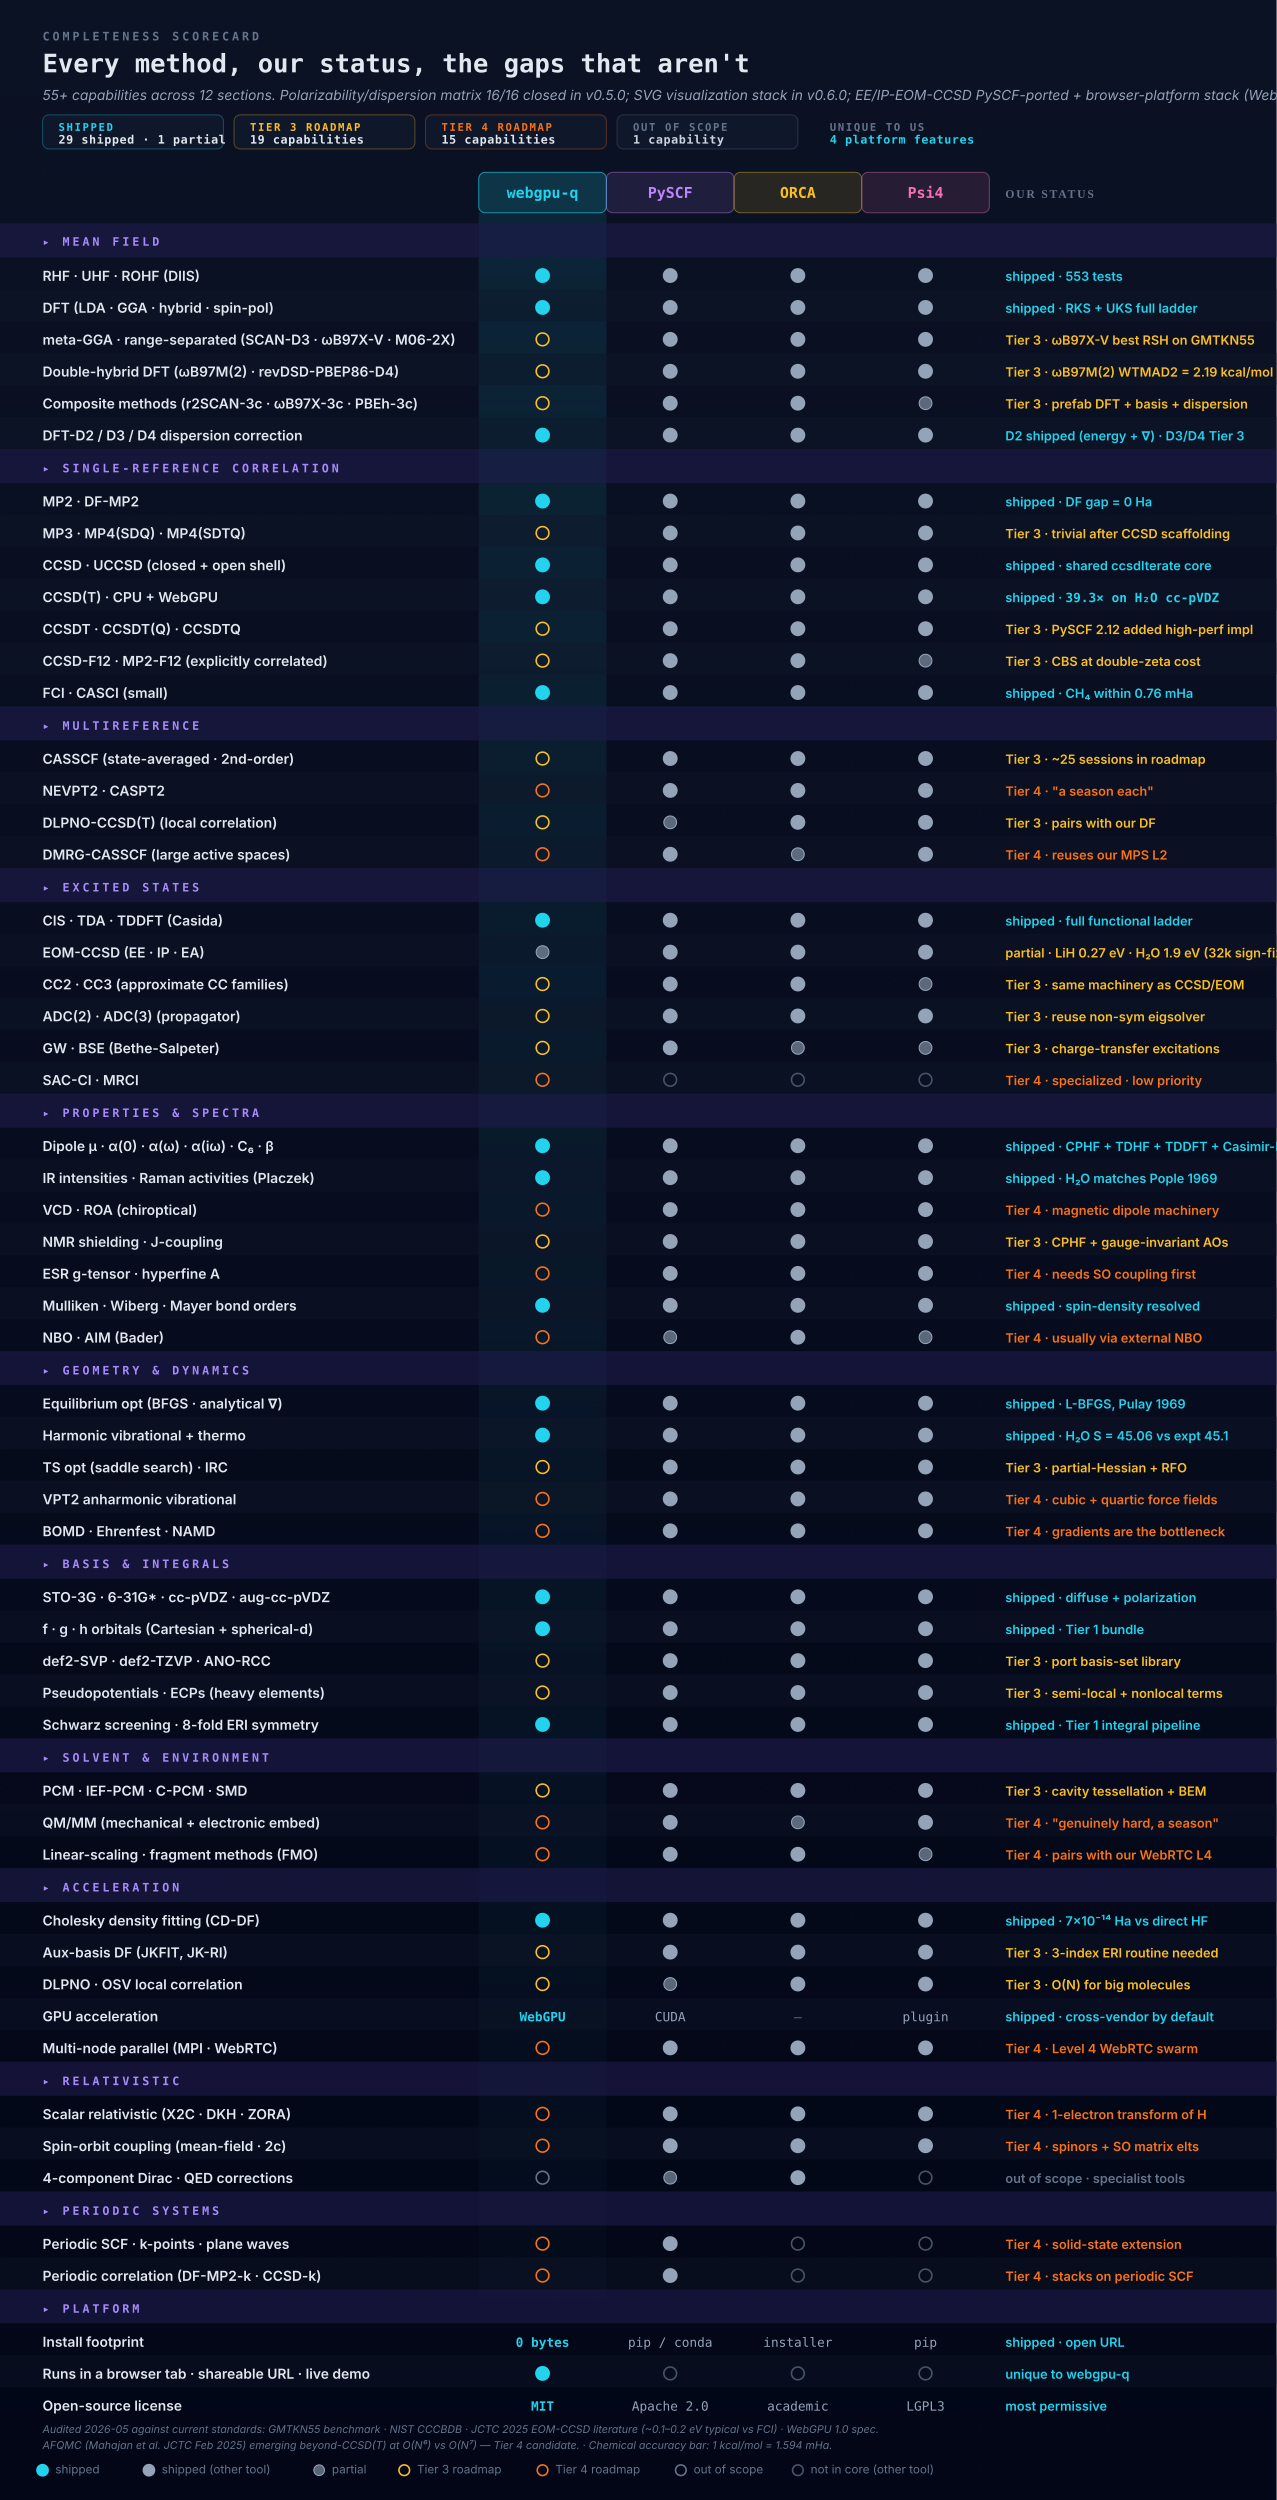
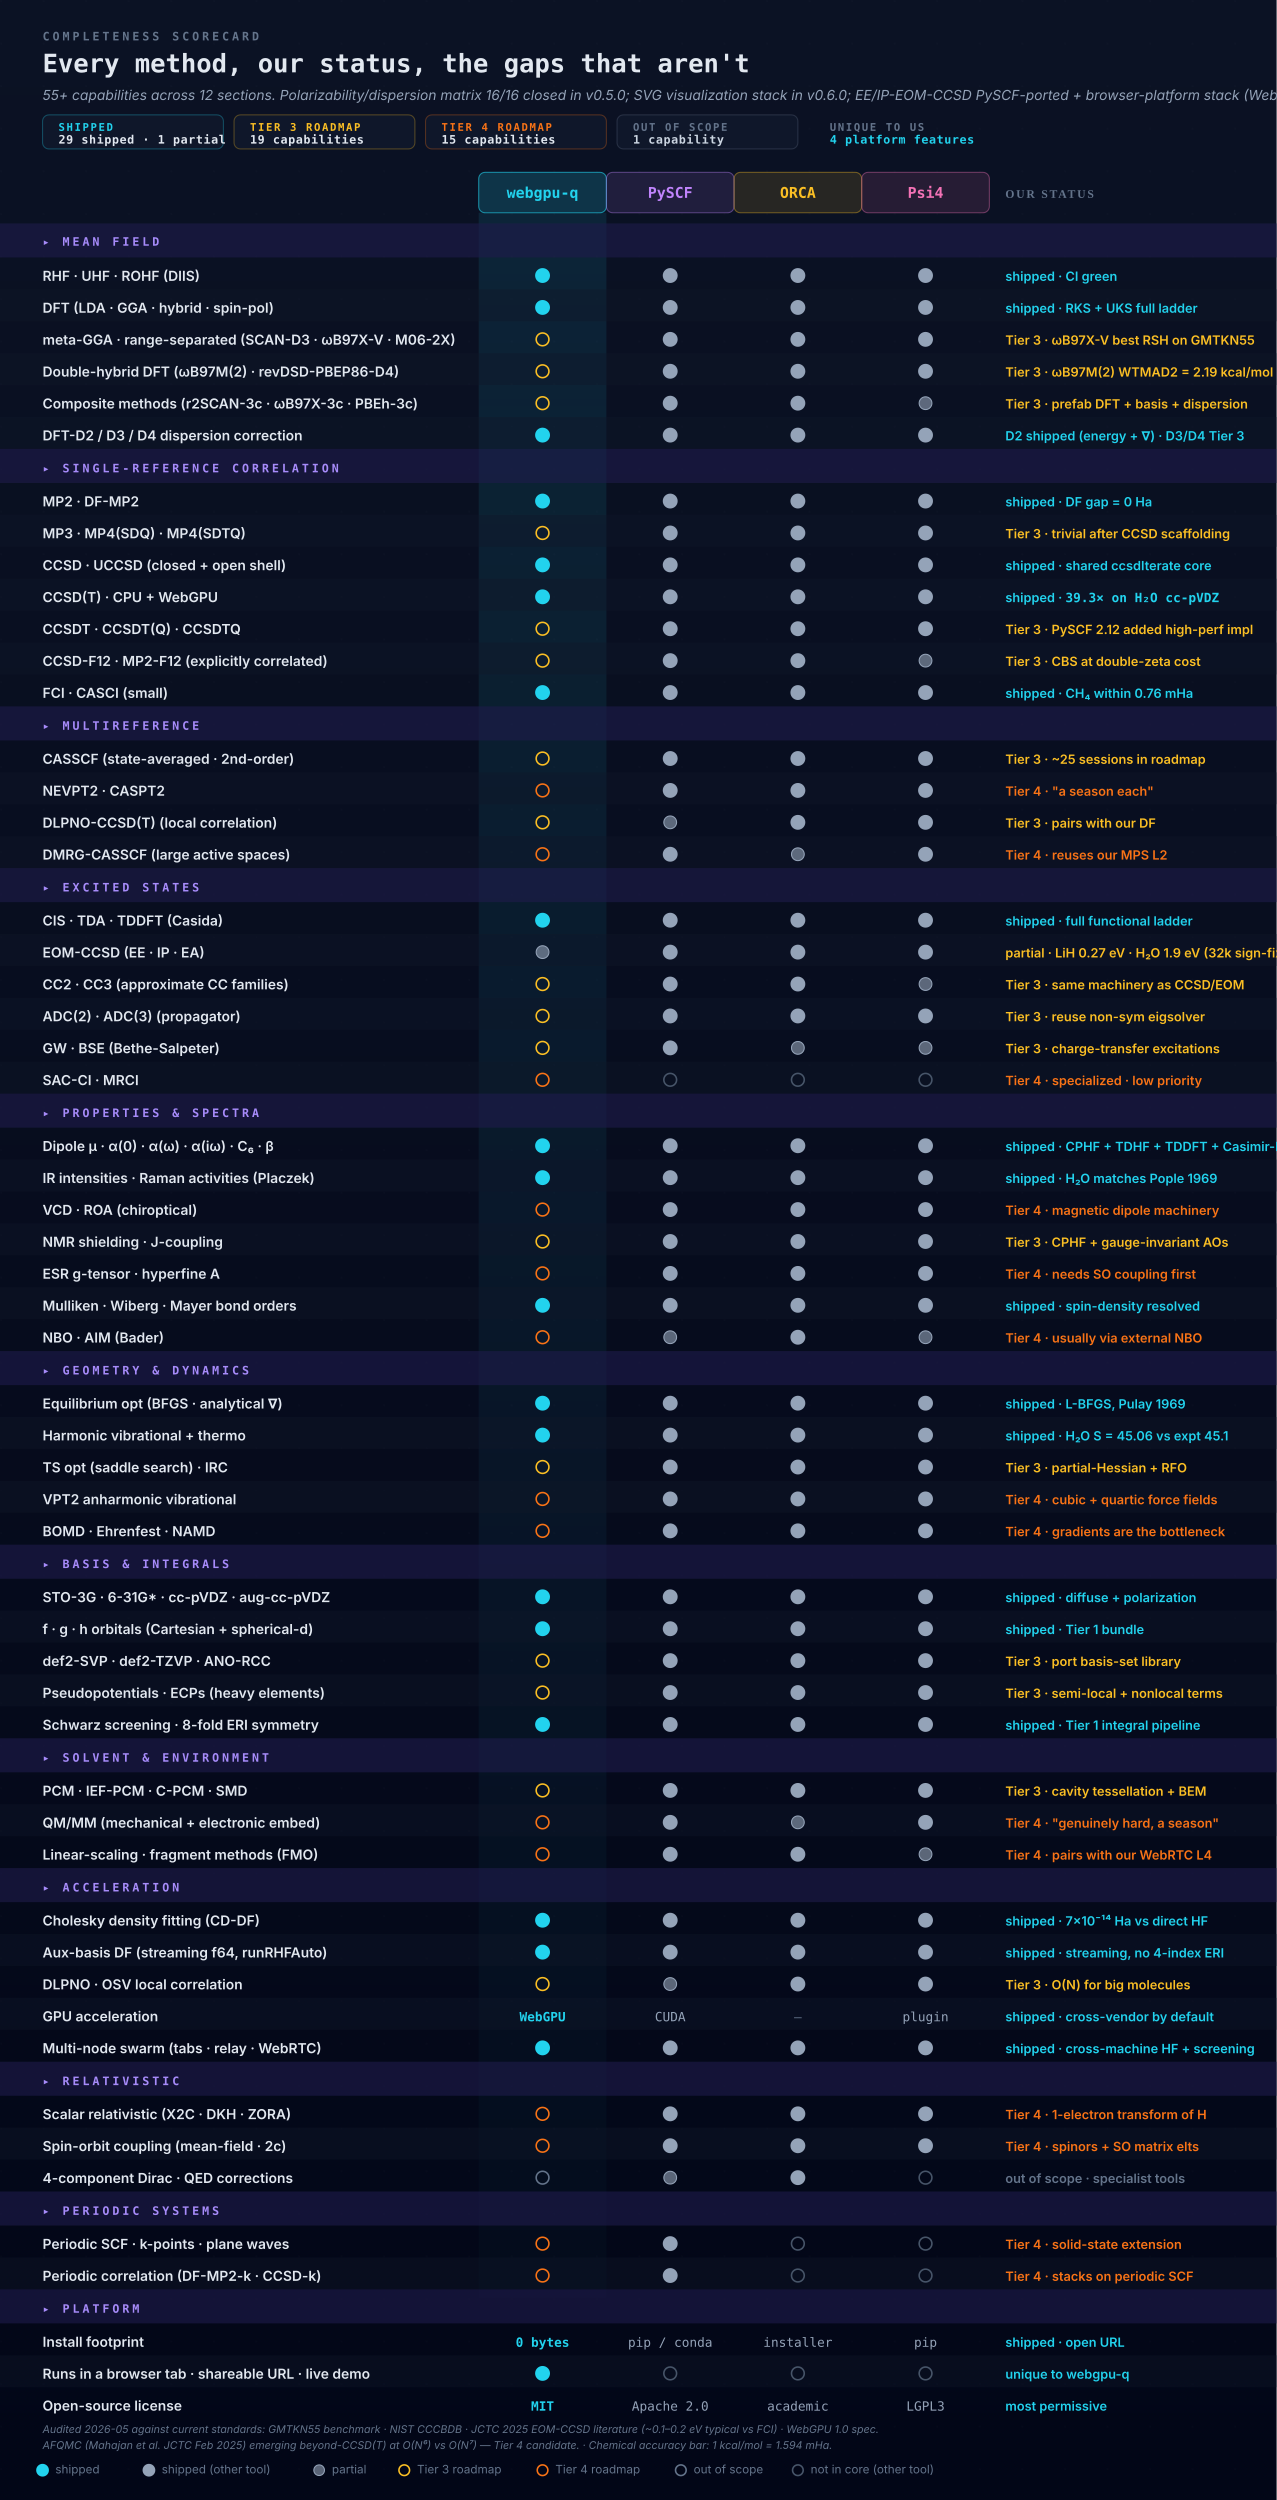
<svg xmlns="http://www.w3.org/2000/svg" viewBox="0 0 1200 2350" width="1200" height="2350" role="img" aria-label="Completeness scorecard: webgpu-q vs PySCF, ORCA, Psi4 — 55+ methods across 12 sections with roadmap status, audited against 2026 scientific standards">
  <defs>
    <linearGradient id="bgMx" x1="0" y1="0" x2="0" y2="1">
      <stop offset="0%" stop-color="#0b1224" />
      <stop offset="100%" stop-color="#020617" />
    </linearGradient>
    <pattern id="dotsMx" width="40" height="40" patternUnits="userSpaceOnUse">
      <circle cx="1" cy="1" r="0.55" fill="#ffffff" opacity="0.04" />
    </pattern>
    <linearGradient id="hlight" x1="0" y1="0" x2="0" y2="1">
      <stop offset="0%" stop-color="#22d3ee" stop-opacity="0.10" />
      <stop offset="100%" stop-color="#22d3ee" stop-opacity="0.02" />
    </linearGradient>
  </defs>
  <rect width="1200" height="2350" fill="url(#bgMx)" />
  <rect width="1200" height="2350" fill="url(#dotsMx)" />
  <text x="40" y="38" font-family="ui-monospace, monospace" font-size="11" letter-spacing="0.25em" fill="#64748b" font-weight="600">COMPLETENESS SCORECARD</text>
  <text x="40" y="68" font-family="ui-monospace, monospace" font-size="24" font-weight="700" fill="#e2e8f0">Every method, our status, the gaps that aren't</text>
  <text x="40" y="94" font-family="-apple-system, system-ui, sans-serif" font-size="13" fill="#94a3b8" font-style="italic">55+ capabilities across 12 sections. Polarizability/dispersion matrix 16/16 closed in v0.5.0; SVG visualization stack in v0.6.0; EE/IP-EOM-CCSD PySCF-ported + browser-platform stack (Web Workers, Pyodide, drag-import, PWA) in v0.7.0. Every gap has a roadmap tier.</text>
  <g font-family="ui-monospace, monospace" font-size="12" letter-spacing="0.05em">
    <rect x="40" y="108" width="170" height="32" rx="6" fill="#0f172a" stroke="#22d3ee" stroke-opacity="0.3" />
    <text x="55" y="123" font-size="10" fill="#22d3ee" font-weight="700" letter-spacing="0.15em">SHIPPED</text>
    <text x="55" y="135" font-size="11" fill="#e2e8f0" font-weight="700">29 shipped · 1 partial</text>
    <rect x="220" y="108" width="170" height="32" rx="6" fill="#0f172a" stroke="#fbbf24" stroke-opacity="0.3" />
    <text x="235" y="123" font-size="10" fill="#fbbf24" font-weight="700" letter-spacing="0.15em">TIER 3 ROADMAP</text>
    <text x="235" y="135" font-size="11" fill="#e2e8f0" font-weight="700">19 capabilities</text>
    <rect x="400" y="108" width="170" height="32" rx="6" fill="#0f172a" stroke="#f97316" stroke-opacity="0.3" />
    <text x="415" y="123" font-size="10" fill="#f97316" font-weight="700" letter-spacing="0.15em">TIER 4 ROADMAP</text>
    <text x="415" y="135" font-size="11" fill="#e2e8f0" font-weight="700">15 capabilities</text>
    <rect x="580" y="108" width="170" height="32" rx="6" fill="#0f172a" stroke="#64748b" stroke-opacity="0.3" />
    <text x="595" y="123" font-size="10" fill="#64748b" font-weight="700" letter-spacing="0.15em">OUT OF SCOPE</text>
    <text x="595" y="135" font-size="11" fill="#cbd5e1" font-weight="700">1 capability</text>
    <text x="780" y="123" font-size="10" fill="#64748b" font-weight="700" letter-spacing="0.15em">UNIQUE TO US</text>
    <text x="780" y="135" font-size="11" fill="#22d3ee" font-weight="700">4 platform features</text>
  </g>
  <g transform="translate(0 162)">
    <rect x="450" y="0" width="120" height="38" rx="6" fill="#22d3ee" fill-opacity="0.18" stroke="#22d3ee" stroke-opacity="0.6" />
    <rect x="570" y="0" width="120" height="38" rx="6" fill="#c084fc" fill-opacity="0.12" stroke="#c084fc" stroke-opacity="0.4" />
    <rect x="690" y="0" width="120" height="38" rx="6" fill="#fbbf24" fill-opacity="0.12" stroke="#fbbf24" stroke-opacity="0.4" />
    <rect x="810" y="0" width="120" height="38" rx="6" fill="#f472b6" fill-opacity="0.12" stroke="#f472b6" stroke-opacity="0.4" />
    <g font-family="ui-monospace, monospace" font-weight="700" text-anchor="middle">
      <text x="510" y="24" font-size="14" fill="#22d3ee">webgpu-q</text>
      <text x="630" y="24" font-size="14" fill="#c084fc">PySCF</text>
      <text x="750" y="24" font-size="14" fill="#fbbf24">ORCA</text>
      <text x="870" y="24" font-size="14" fill="#f472b6">Psi4</text>
    </g>
    <text x="945" y="24" font-size="11" fill="#64748b" font-weight="700" letter-spacing="0.15em">OUR STATUS</text>
  </g>
  <rect x="450" y="200" width="120" height="1960" fill="url(#hlight)" />
  <g font-family="-apple-system, system-ui, sans-serif" font-size="13" fill="#e2e8f0">
    <g transform="translate(0 210)">
      <rect width="1200" height="32" fill="#1e1b4b" fill-opacity="0.6" />
      <text x="40" y="21" font-family="ui-monospace, monospace" font-size="11" letter-spacing="0.25em" fill="#a78bfa" font-weight="700">▸ MEAN FIELD</text>
    </g>
    <g transform="translate(0 242)">
      <text x="40" y="22" font-weight="600">RHF · UHF · ROHF (DIIS)</text>
      <circle cx="510" cy="17" r="7" fill="#22d3ee" />
      <circle cx="630" cy="17" r="7" fill="#94a3b8" />
      <circle cx="750" cy="17" r="7" fill="#94a3b8" />
      <circle cx="870" cy="17" r="7" fill="#94a3b8" />
-       <text x="945" y="22" font-size="12" fill="#22d3ee" font-weight="600">shipped · 553 tests</text>
+       <text x="945" y="22" font-size="12" fill="#22d3ee" font-weight="600">shipped · CI green</text>
    </g>
    <g transform="translate(0 272)">
      <rect width="1200" height="30" fill="#0f172a" fill-opacity="0.4" />
      <text x="40" y="22" font-weight="600">DFT (LDA · GGA · hybrid · spin-pol)</text>
      <circle cx="510" cy="17" r="7" fill="#22d3ee" />
      <circle cx="630" cy="17" r="7" fill="#94a3b8" />
      <circle cx="750" cy="17" r="7" fill="#94a3b8" />
      <circle cx="870" cy="17" r="7" fill="#94a3b8" />
      <text x="945" y="22" font-size="12" fill="#22d3ee" font-weight="600">shipped · RKS + UKS full ladder</text>
    </g>
    <g transform="translate(0 302)">
      <text x="40" y="22" font-weight="600">meta-GGA · range-separated (SCAN-D3 · ωB97X-V · M06-2X)</text>
      <circle cx="510" cy="17" r="6" fill="none" stroke="#fbbf24" stroke-width="1.5" />
      <circle cx="630" cy="17" r="7" fill="#94a3b8" />
      <circle cx="750" cy="17" r="7" fill="#94a3b8" />
      <circle cx="870" cy="17" r="7" fill="#94a3b8" />
      <text x="945" y="22" font-size="12" fill="#fbbf24" font-weight="600">Tier 3 · ωB97X-V best RSH on GMTKN55</text>
    </g>
    <g transform="translate(0 332)">
      <rect width="1200" height="30" fill="#0f172a" fill-opacity="0.4" />
      <text x="40" y="22" font-weight="600">Double-hybrid DFT (ωB97M(2) · revDSD-PBEP86-D4)</text>
      <circle cx="510" cy="17" r="6" fill="none" stroke="#fbbf24" stroke-width="1.5" />
      <circle cx="630" cy="17" r="7" fill="#94a3b8" />
      <circle cx="750" cy="17" r="7" fill="#94a3b8" />
      <circle cx="870" cy="17" r="7" fill="#94a3b8" />
      <text x="945" y="22" font-size="12" fill="#fbbf24" font-weight="600">Tier 3 · ωB97M(2) WTMAD2 = 2.19 kcal/mol</text>
    </g>
    <g transform="translate(0 362)">
      <text x="40" y="22" font-weight="600">Composite methods (r2SCAN-3c · ωB97X-3c · PBEh-3c)</text>
      <circle cx="510" cy="17" r="6" fill="none" stroke="#fbbf24" stroke-width="1.5" />
      <circle cx="630" cy="17" r="7" fill="#94a3b8" />
      <circle cx="750" cy="17" r="7" fill="#94a3b8" />
      <circle cx="870" cy="17" r="6" fill="#94a3b8" fill-opacity="0.6" stroke="#94a3b8" />
      <text x="945" y="22" font-size="12" fill="#fbbf24" font-weight="600">Tier 3 · prefab DFT + basis + dispersion</text>
    </g>
    <g transform="translate(0 392)">
      <rect width="1200" height="30" fill="#0f172a" fill-opacity="0.4" />
      <text x="40" y="22" font-weight="600">DFT-D2 / D3 / D4 dispersion correction</text>
      <circle cx="510" cy="17" r="7" fill="#22d3ee" />
      <circle cx="630" cy="17" r="7" fill="#94a3b8" />
      <circle cx="750" cy="17" r="7" fill="#94a3b8" />
      <circle cx="870" cy="17" r="7" fill="#94a3b8" />
      <text x="945" y="22" font-size="12" fill="#22d3ee" font-weight="600">D2 shipped (energy + ∇) · D3/D4 Tier 3</text>
    </g>
    <g transform="translate(0 422)">
      <rect width="1200" height="32" fill="#1e1b4b" fill-opacity="0.6" />
      <text x="40" y="22" font-family="ui-monospace, monospace" font-size="11" letter-spacing="0.25em" fill="#a78bfa" font-weight="700">▸ SINGLE-REFERENCE CORRELATION</text>
    </g>
    <g transform="translate(0 454)">
      <text x="40" y="22" font-weight="600">MP2 · DF-MP2</text>
      <circle cx="510" cy="17" r="7" fill="#22d3ee" />
      <circle cx="630" cy="17" r="7" fill="#94a3b8" />
      <circle cx="750" cy="17" r="7" fill="#94a3b8" />
      <circle cx="870" cy="17" r="7" fill="#94a3b8" />
      <text x="945" y="22" font-size="12" fill="#22d3ee" font-weight="600">shipped · DF gap = 0 Ha</text>
    </g>
    <g transform="translate(0 484)">
      <rect width="1200" height="30" fill="#0f172a" fill-opacity="0.4" />
      <text x="40" y="22" font-weight="600">MP3 · MP4(SDQ) · MP4(SDTQ)</text>
      <circle cx="510" cy="17" r="6" fill="none" stroke="#fbbf24" stroke-width="1.5" />
      <circle cx="630" cy="17" r="7" fill="#94a3b8" />
      <circle cx="750" cy="17" r="7" fill="#94a3b8" />
      <circle cx="870" cy="17" r="7" fill="#94a3b8" />
      <text x="945" y="22" font-size="12" fill="#fbbf24" font-weight="600">Tier 3 · trivial after CCSD scaffolding</text>
    </g>
    <g transform="translate(0 514)">
      <text x="40" y="22" font-weight="600">CCSD · UCCSD (closed + open shell)</text>
      <circle cx="510" cy="17" r="7" fill="#22d3ee" />
      <circle cx="630" cy="17" r="7" fill="#94a3b8" />
      <circle cx="750" cy="17" r="7" fill="#94a3b8" />
      <circle cx="870" cy="17" r="7" fill="#94a3b8" />
      <text x="945" y="22" font-size="12" fill="#22d3ee" font-weight="600">shipped · shared ccsdIterate core</text>
    </g>
    <g transform="translate(0 544)">
      <rect width="1200" height="30" fill="#0f172a" fill-opacity="0.4" />
      <text x="40" y="22" font-weight="600">CCSD(T) · CPU + WebGPU</text>
      <circle cx="510" cy="17" r="7" fill="#22d3ee" />
      <circle cx="630" cy="17" r="7" fill="#94a3b8" />
      <circle cx="750" cy="17" r="7" fill="#94a3b8" />
      <circle cx="870" cy="17" r="7" fill="#94a3b8" />
      <text x="945" y="22" font-size="12" fill="#22d3ee" font-weight="600">shipped · <tspan font-family="ui-monospace, monospace" font-weight="700">39.3× on H₂O cc-pVDZ</tspan>
      </text>
    </g>
    <g transform="translate(0 574)">
      <text x="40" y="22" font-weight="600">CCSDT · CCSDT(Q) · CCSDTQ</text>
      <circle cx="510" cy="17" r="6" fill="none" stroke="#fbbf24" stroke-width="1.5" />
      <circle cx="630" cy="17" r="7" fill="#94a3b8" />
      <circle cx="750" cy="17" r="7" fill="#94a3b8" />
      <circle cx="870" cy="17" r="7" fill="#94a3b8" />
      <text x="945" y="22" font-size="12" fill="#fbbf24" font-weight="600">Tier 3 · PySCF 2.12 added high-perf impl</text>
    </g>
    <g transform="translate(0 604)">
      <rect width="1200" height="30" fill="#0f172a" fill-opacity="0.4" />
      <text x="40" y="22" font-weight="600">CCSD-F12 · MP2-F12 (explicitly correlated)</text>
      <circle cx="510" cy="17" r="6" fill="none" stroke="#fbbf24" stroke-width="1.5" />
      <circle cx="630" cy="17" r="7" fill="#94a3b8" />
      <circle cx="750" cy="17" r="7" fill="#94a3b8" />
      <circle cx="870" cy="17" r="6" fill="#94a3b8" fill-opacity="0.6" stroke="#94a3b8" />
      <text x="945" y="22" font-size="12" fill="#fbbf24" font-weight="600">Tier 3 · CBS at double-zeta cost</text>
    </g>
    <g transform="translate(0 634)">
      <text x="40" y="22" font-weight="600">FCI · CASCI (small)</text>
      <circle cx="510" cy="17" r="7" fill="#22d3ee" />
      <circle cx="630" cy="17" r="7" fill="#94a3b8" />
      <circle cx="750" cy="17" r="7" fill="#94a3b8" />
      <circle cx="870" cy="17" r="7" fill="#94a3b8" />
      <text x="945" y="22" font-size="12" fill="#22d3ee" font-weight="600">shipped · CH₄ within 0.76 mHa</text>
    </g>
    <g transform="translate(0 664)">
      <rect width="1200" height="32" fill="#1e1b4b" fill-opacity="0.6" />
      <text x="40" y="22" font-family="ui-monospace, monospace" font-size="11" letter-spacing="0.25em" fill="#a78bfa" font-weight="700">▸ MULTIREFERENCE</text>
    </g>
    <g transform="translate(0 696)">
      <text x="40" y="22" font-weight="600">CASSCF (state-averaged · 2nd-order)</text>
      <circle cx="510" cy="17" r="6" fill="none" stroke="#fbbf24" stroke-width="1.5" />
      <circle cx="630" cy="17" r="7" fill="#94a3b8" />
      <circle cx="750" cy="17" r="7" fill="#94a3b8" />
      <circle cx="870" cy="17" r="7" fill="#94a3b8" />
      <text x="945" y="22" font-size="12" fill="#fbbf24" font-weight="600">Tier 3 · ~25 sessions in roadmap</text>
    </g>
    <g transform="translate(0 726)">
      <rect width="1200" height="30" fill="#0f172a" fill-opacity="0.4" />
      <text x="40" y="22" font-weight="600">NEVPT2 · CASPT2</text>
      <circle cx="510" cy="17" r="6" fill="none" stroke="#f97316" stroke-width="1.5" />
      <circle cx="630" cy="17" r="7" fill="#94a3b8" />
      <circle cx="750" cy="17" r="7" fill="#94a3b8" />
      <circle cx="870" cy="17" r="7" fill="#94a3b8" />
      <text x="945" y="22" font-size="12" fill="#f97316" font-weight="600">Tier 4 · "a season each"</text>
    </g>
    <g transform="translate(0 756)">
      <text x="40" y="22" font-weight="600">DLPNO-CCSD(T) (local correlation)</text>
      <circle cx="510" cy="17" r="6" fill="none" stroke="#fbbf24" stroke-width="1.5" />
      <circle cx="630" cy="17" r="6" fill="#94a3b8" fill-opacity="0.6" stroke="#94a3b8" />
      <circle cx="750" cy="17" r="7" fill="#94a3b8" />
      <circle cx="870" cy="17" r="7" fill="#94a3b8" />
      <text x="945" y="22" font-size="12" fill="#fbbf24" font-weight="600">Tier 3 · pairs with our DF</text>
    </g>
    <g transform="translate(0 786)">
      <rect width="1200" height="30" fill="#0f172a" fill-opacity="0.4" />
      <text x="40" y="22" font-weight="600">DMRG-CASSCF (large active spaces)</text>
      <circle cx="510" cy="17" r="6" fill="none" stroke="#f97316" stroke-width="1.5" />
      <circle cx="630" cy="17" r="7" fill="#94a3b8" />
      <circle cx="750" cy="17" r="6" fill="#94a3b8" fill-opacity="0.6" stroke="#94a3b8" />
      <circle cx="870" cy="17" r="7" fill="#94a3b8" />
      <text x="945" y="22" font-size="12" fill="#f97316" font-weight="600">Tier 4 · reuses our MPS L2</text>
    </g>
    <g transform="translate(0 816)">
      <rect width="1200" height="32" fill="#1e1b4b" fill-opacity="0.6" />
      <text x="40" y="22" font-family="ui-monospace, monospace" font-size="11" letter-spacing="0.25em" fill="#a78bfa" font-weight="700">▸ EXCITED STATES</text>
    </g>
    <g transform="translate(0 848)">
      <text x="40" y="22" font-weight="600">CIS · TDA · TDDFT (Casida)</text>
      <circle cx="510" cy="17" r="7" fill="#22d3ee" />
      <circle cx="630" cy="17" r="7" fill="#94a3b8" />
      <circle cx="750" cy="17" r="7" fill="#94a3b8" />
      <circle cx="870" cy="17" r="7" fill="#94a3b8" />
      <text x="945" y="22" font-size="12" fill="#22d3ee" font-weight="600">shipped · full functional ladder</text>
    </g>
    <g transform="translate(0 878)">
      <rect width="1200" height="30" fill="#0f172a" fill-opacity="0.4" />
      <text x="40" y="22" font-weight="600">EOM-CCSD (EE · IP · EA)</text>
      <circle cx="510" cy="17" r="6" fill="#94a3b8" fill-opacity="0.6" stroke="#94a3b8" />
      <circle cx="630" cy="17" r="7" fill="#94a3b8" />
      <circle cx="750" cy="17" r="7" fill="#94a3b8" />
      <circle cx="870" cy="17" r="7" fill="#94a3b8" />
      <text x="945" y="22" font-size="12" fill="#fbbf24" font-weight="600">partial · LiH 0.27 eV · H₂O 1.9 eV (32k sign-fix shipped)</text>
    </g>
    <g transform="translate(0 908)">
      <text x="40" y="22" font-weight="600">CC2 · CC3 (approximate CC families)</text>
      <circle cx="510" cy="17" r="6" fill="none" stroke="#fbbf24" stroke-width="1.5" />
      <circle cx="630" cy="17" r="7" fill="#94a3b8" />
      <circle cx="750" cy="17" r="7" fill="#94a3b8" />
      <circle cx="870" cy="17" r="6" fill="#94a3b8" fill-opacity="0.6" stroke="#94a3b8" />
      <text x="945" y="22" font-size="12" fill="#fbbf24" font-weight="600">Tier 3 · same machinery as CCSD/EOM</text>
    </g>
    <g transform="translate(0 938)">
      <rect width="1200" height="30" fill="#0f172a" fill-opacity="0.4" />
      <text x="40" y="22" font-weight="600">ADC(2) · ADC(3) (propagator)</text>
      <circle cx="510" cy="17" r="6" fill="none" stroke="#fbbf24" stroke-width="1.5" />
      <circle cx="630" cy="17" r="7" fill="#94a3b8" />
      <circle cx="750" cy="17" r="7" fill="#94a3b8" />
      <circle cx="870" cy="17" r="7" fill="#94a3b8" />
      <text x="945" y="22" font-size="12" fill="#fbbf24" font-weight="600">Tier 3 · reuse non-sym eigsolver</text>
    </g>
    <g transform="translate(0 968)">
      <text x="40" y="22" font-weight="600">GW · BSE (Bethe-Salpeter)</text>
      <circle cx="510" cy="17" r="6" fill="none" stroke="#fbbf24" stroke-width="1.5" />
      <circle cx="630" cy="17" r="7" fill="#94a3b8" />
      <circle cx="750" cy="17" r="6" fill="#94a3b8" fill-opacity="0.6" stroke="#94a3b8" />
      <circle cx="870" cy="17" r="6" fill="#94a3b8" fill-opacity="0.6" stroke="#94a3b8" />
      <text x="945" y="22" font-size="12" fill="#fbbf24" font-weight="600">Tier 3 · charge-transfer excitations</text>
    </g>
    <g transform="translate(0 998)">
      <rect width="1200" height="30" fill="#0f172a" fill-opacity="0.4" />
      <text x="40" y="22" font-weight="600">SAC-CI · MRCI</text>
      <circle cx="510" cy="17" r="6" fill="none" stroke="#f97316" stroke-width="1.5" />
      <circle cx="630" cy="17" r="6" fill="none" stroke="#475569" stroke-width="1.5" />
      <circle cx="750" cy="17" r="6" fill="none" stroke="#475569" stroke-width="1.5" />
      <circle cx="870" cy="17" r="6" fill="none" stroke="#475569" stroke-width="1.5" />
      <text x="945" y="22" font-size="12" fill="#f97316" font-weight="600">Tier 4 · specialized · low priority</text>
    </g>
    <g transform="translate(0 1028)">
      <rect width="1200" height="32" fill="#1e1b4b" fill-opacity="0.6" />
      <text x="40" y="22" font-family="ui-monospace, monospace" font-size="11" letter-spacing="0.25em" fill="#a78bfa" font-weight="700">▸ PROPERTIES &amp; SPECTRA</text>
    </g>
    <g transform="translate(0 1060)">
      <text x="40" y="22" font-weight="600">Dipole μ · α(0) · α(ω) · α(iω) · C₆ · β</text>
      <circle cx="510" cy="17" r="7" fill="#22d3ee" />
      <circle cx="630" cy="17" r="7" fill="#94a3b8" />
      <circle cx="750" cy="17" r="7" fill="#94a3b8" />
      <circle cx="870" cy="17" r="7" fill="#94a3b8" />
      <text x="945" y="22" font-size="12" fill="#22d3ee" font-weight="600">shipped · CPHF + TDHF + TDDFT + Casimir-Polder</text>
    </g>
    <g transform="translate(0 1090)">
      <rect width="1200" height="30" fill="#0f172a" fill-opacity="0.4" />
      <text x="40" y="22" font-weight="600">IR intensities · Raman activities (Placzek)</text>
      <circle cx="510" cy="17" r="7" fill="#22d3ee" />
      <circle cx="630" cy="17" r="7" fill="#94a3b8" />
      <circle cx="750" cy="17" r="7" fill="#94a3b8" />
      <circle cx="870" cy="17" r="7" fill="#94a3b8" />
      <text x="945" y="22" font-size="12" fill="#22d3ee" font-weight="600">shipped · H₂O matches Pople 1969</text>
    </g>
    <g transform="translate(0 1120)">
      <text x="40" y="22" font-weight="600">VCD · ROA (chiroptical)</text>
      <circle cx="510" cy="17" r="6" fill="none" stroke="#f97316" stroke-width="1.5" />
      <circle cx="630" cy="17" r="7" fill="#94a3b8" />
      <circle cx="750" cy="17" r="7" fill="#94a3b8" />
      <circle cx="870" cy="17" r="7" fill="#94a3b8" />
      <text x="945" y="22" font-size="12" fill="#f97316" font-weight="600">Tier 4 · magnetic dipole machinery</text>
    </g>
    <g transform="translate(0 1150)">
      <rect width="1200" height="30" fill="#0f172a" fill-opacity="0.4" />
      <text x="40" y="22" font-weight="600">NMR shielding · J-coupling</text>
      <circle cx="510" cy="17" r="6" fill="none" stroke="#fbbf24" stroke-width="1.5" />
      <circle cx="630" cy="17" r="7" fill="#94a3b8" />
      <circle cx="750" cy="17" r="7" fill="#94a3b8" />
      <circle cx="870" cy="17" r="7" fill="#94a3b8" />
      <text x="945" y="22" font-size="12" fill="#fbbf24" font-weight="600">Tier 3 · CPHF + gauge-invariant AOs</text>
    </g>
    <g transform="translate(0 1180)">
      <text x="40" y="22" font-weight="600">ESR g-tensor · hyperfine A</text>
      <circle cx="510" cy="17" r="6" fill="none" stroke="#f97316" stroke-width="1.5" />
      <circle cx="630" cy="17" r="7" fill="#94a3b8" />
      <circle cx="750" cy="17" r="7" fill="#94a3b8" />
      <circle cx="870" cy="17" r="7" fill="#94a3b8" />
      <text x="945" y="22" font-size="12" fill="#f97316" font-weight="600">Tier 4 · needs SO coupling first</text>
    </g>
    <g transform="translate(0 1210)">
      <rect width="1200" height="30" fill="#0f172a" fill-opacity="0.4" />
      <text x="40" y="22" font-weight="600">Mulliken · Wiberg · Mayer bond orders</text>
      <circle cx="510" cy="17" r="7" fill="#22d3ee" />
      <circle cx="630" cy="17" r="7" fill="#94a3b8" />
      <circle cx="750" cy="17" r="7" fill="#94a3b8" />
      <circle cx="870" cy="17" r="7" fill="#94a3b8" />
      <text x="945" y="22" font-size="12" fill="#22d3ee" font-weight="600">shipped · spin-density resolved</text>
    </g>
    <g transform="translate(0 1240)">
      <text x="40" y="22" font-weight="600">NBO · AIM (Bader)</text>
      <circle cx="510" cy="17" r="6" fill="none" stroke="#f97316" stroke-width="1.5" />
      <circle cx="630" cy="17" r="6" fill="#94a3b8" fill-opacity="0.6" stroke="#94a3b8" />
      <circle cx="750" cy="17" r="7" fill="#94a3b8" />
      <circle cx="870" cy="17" r="6" fill="#94a3b8" fill-opacity="0.6" stroke="#94a3b8" />
      <text x="945" y="22" font-size="12" fill="#f97316" font-weight="600">Tier 4 · usually via external NBO</text>
    </g>
    <g transform="translate(0 1270)">
      <rect width="1200" height="32" fill="#1e1b4b" fill-opacity="0.6" />
      <text x="40" y="22" font-family="ui-monospace, monospace" font-size="11" letter-spacing="0.25em" fill="#a78bfa" font-weight="700">▸ GEOMETRY &amp; DYNAMICS</text>
    </g>
    <g transform="translate(0 1302)">
      <text x="40" y="22" font-weight="600">Equilibrium opt (BFGS · analytical ∇)</text>
      <circle cx="510" cy="17" r="7" fill="#22d3ee" />
      <circle cx="630" cy="17" r="7" fill="#94a3b8" />
      <circle cx="750" cy="17" r="7" fill="#94a3b8" />
      <circle cx="870" cy="17" r="7" fill="#94a3b8" />
      <text x="945" y="22" font-size="12" fill="#22d3ee" font-weight="600">shipped · L-BFGS, Pulay 1969</text>
    </g>
    <g transform="translate(0 1332)">
      <rect width="1200" height="30" fill="#0f172a" fill-opacity="0.4" />
      <text x="40" y="22" font-weight="600">Harmonic vibrational + thermo</text>
      <circle cx="510" cy="17" r="7" fill="#22d3ee" />
      <circle cx="630" cy="17" r="7" fill="#94a3b8" />
      <circle cx="750" cy="17" r="7" fill="#94a3b8" />
      <circle cx="870" cy="17" r="7" fill="#94a3b8" />
      <text x="945" y="22" font-size="12" fill="#22d3ee" font-weight="600">shipped · H₂O S = 45.06 vs expt 45.1</text>
    </g>
    <g transform="translate(0 1362)">
      <text x="40" y="22" font-weight="600">TS opt (saddle search) · IRC</text>
      <circle cx="510" cy="17" r="6" fill="none" stroke="#fbbf24" stroke-width="1.5" />
      <circle cx="630" cy="17" r="7" fill="#94a3b8" />
      <circle cx="750" cy="17" r="7" fill="#94a3b8" />
      <circle cx="870" cy="17" r="7" fill="#94a3b8" />
      <text x="945" y="22" font-size="12" fill="#fbbf24" font-weight="600">Tier 3 · partial-Hessian + RFO</text>
    </g>
    <g transform="translate(0 1392)">
      <rect width="1200" height="30" fill="#0f172a" fill-opacity="0.4" />
      <text x="40" y="22" font-weight="600">VPT2 anharmonic vibrational</text>
      <circle cx="510" cy="17" r="6" fill="none" stroke="#f97316" stroke-width="1.5" />
      <circle cx="630" cy="17" r="7" fill="#94a3b8" />
      <circle cx="750" cy="17" r="7" fill="#94a3b8" />
      <circle cx="870" cy="17" r="7" fill="#94a3b8" />
      <text x="945" y="22" font-size="12" fill="#f97316" font-weight="600">Tier 4 · cubic + quartic force fields</text>
    </g>
    <g transform="translate(0 1422)">
      <text x="40" y="22" font-weight="600">BOMD · Ehrenfest · NAMD</text>
      <circle cx="510" cy="17" r="6" fill="none" stroke="#f97316" stroke-width="1.5" />
      <circle cx="630" cy="17" r="7" fill="#94a3b8" />
      <circle cx="750" cy="17" r="7" fill="#94a3b8" />
      <circle cx="870" cy="17" r="7" fill="#94a3b8" />
      <text x="945" y="22" font-size="12" fill="#f97316" font-weight="600">Tier 4 · gradients are the bottleneck</text>
    </g>
    <g transform="translate(0 1452)">
      <rect width="1200" height="32" fill="#1e1b4b" fill-opacity="0.6" />
      <text x="40" y="22" font-family="ui-monospace, monospace" font-size="11" letter-spacing="0.25em" fill="#a78bfa" font-weight="700">▸ BASIS &amp; INTEGRALS</text>
    </g>
    <g transform="translate(0 1484)">
      <text x="40" y="22" font-weight="600">STO-3G · 6-31G* · cc-pVDZ · aug-cc-pVDZ</text>
      <circle cx="510" cy="17" r="7" fill="#22d3ee" />
      <circle cx="630" cy="17" r="7" fill="#94a3b8" />
      <circle cx="750" cy="17" r="7" fill="#94a3b8" />
      <circle cx="870" cy="17" r="7" fill="#94a3b8" />
      <text x="945" y="22" font-size="12" fill="#22d3ee" font-weight="600">shipped · diffuse + polarization</text>
    </g>
    <g transform="translate(0 1514)">
      <rect width="1200" height="30" fill="#0f172a" fill-opacity="0.4" />
      <text x="40" y="22" font-weight="600">f · g · h orbitals (Cartesian + spherical-d)</text>
      <circle cx="510" cy="17" r="7" fill="#22d3ee" />
      <circle cx="630" cy="17" r="7" fill="#94a3b8" />
      <circle cx="750" cy="17" r="7" fill="#94a3b8" />
      <circle cx="870" cy="17" r="7" fill="#94a3b8" />
      <text x="945" y="22" font-size="12" fill="#22d3ee" font-weight="600">shipped · Tier 1 bundle</text>
    </g>
    <g transform="translate(0 1544)">
      <text x="40" y="22" font-weight="600">def2-SVP · def2-TZVP · ANO-RCC</text>
      <circle cx="510" cy="17" r="6" fill="none" stroke="#fbbf24" stroke-width="1.5" />
      <circle cx="630" cy="17" r="7" fill="#94a3b8" />
      <circle cx="750" cy="17" r="7" fill="#94a3b8" />
      <circle cx="870" cy="17" r="7" fill="#94a3b8" />
      <text x="945" y="22" font-size="12" fill="#fbbf24" font-weight="600">Tier 3 · port basis-set library</text>
    </g>
    <g transform="translate(0 1574)">
      <rect width="1200" height="30" fill="#0f172a" fill-opacity="0.4" />
      <text x="40" y="22" font-weight="600">Pseudopotentials · ECPs (heavy elements)</text>
      <circle cx="510" cy="17" r="6" fill="none" stroke="#fbbf24" stroke-width="1.5" />
      <circle cx="630" cy="17" r="7" fill="#94a3b8" />
      <circle cx="750" cy="17" r="7" fill="#94a3b8" />
      <circle cx="870" cy="17" r="7" fill="#94a3b8" />
      <text x="945" y="22" font-size="12" fill="#fbbf24" font-weight="600">Tier 3 · semi-local + nonlocal terms</text>
    </g>
    <g transform="translate(0 1604)">
      <text x="40" y="22" font-weight="600">Schwarz screening · 8-fold ERI symmetry</text>
      <circle cx="510" cy="17" r="7" fill="#22d3ee" />
      <circle cx="630" cy="17" r="7" fill="#94a3b8" />
      <circle cx="750" cy="17" r="7" fill="#94a3b8" />
      <circle cx="870" cy="17" r="7" fill="#94a3b8" />
      <text x="945" y="22" font-size="12" fill="#22d3ee" font-weight="600">shipped · Tier 1 integral pipeline</text>
    </g>
    <g transform="translate(0 1634)">
      <rect width="1200" height="32" fill="#1e1b4b" fill-opacity="0.6" />
      <text x="40" y="22" font-family="ui-monospace, monospace" font-size="11" letter-spacing="0.25em" fill="#a78bfa" font-weight="700">▸ SOLVENT &amp; ENVIRONMENT</text>
    </g>
    <g transform="translate(0 1666)">
      <text x="40" y="22" font-weight="600">PCM · IEF-PCM · C-PCM · SMD</text>
      <circle cx="510" cy="17" r="6" fill="none" stroke="#fbbf24" stroke-width="1.5" />
      <circle cx="630" cy="17" r="7" fill="#94a3b8" />
      <circle cx="750" cy="17" r="7" fill="#94a3b8" />
      <circle cx="870" cy="17" r="7" fill="#94a3b8" />
      <text x="945" y="22" font-size="12" fill="#fbbf24" font-weight="600">Tier 3 · cavity tessellation + BEM</text>
    </g>
    <g transform="translate(0 1696)">
      <rect width="1200" height="30" fill="#0f172a" fill-opacity="0.4" />
      <text x="40" y="22" font-weight="600">QM/MM (mechanical + electronic embed)</text>
      <circle cx="510" cy="17" r="6" fill="none" stroke="#f97316" stroke-width="1.5" />
      <circle cx="630" cy="17" r="7" fill="#94a3b8" />
      <circle cx="750" cy="17" r="6" fill="#94a3b8" fill-opacity="0.6" stroke="#94a3b8" />
      <circle cx="870" cy="17" r="7" fill="#94a3b8" />
      <text x="945" y="22" font-size="12" fill="#f97316" font-weight="600">Tier 4 · "genuinely hard, a season"</text>
    </g>
    <g transform="translate(0 1726)">
      <text x="40" y="22" font-weight="600">Linear-scaling · fragment methods (FMO)</text>
      <circle cx="510" cy="17" r="6" fill="none" stroke="#f97316" stroke-width="1.5" />
      <circle cx="630" cy="17" r="7" fill="#94a3b8" />
      <circle cx="750" cy="17" r="7" fill="#94a3b8" />
      <circle cx="870" cy="17" r="6" fill="#94a3b8" fill-opacity="0.6" stroke="#94a3b8" />
      <text x="945" y="22" font-size="12" fill="#f97316" font-weight="600">Tier 4 · pairs with our WebRTC L4</text>
    </g>
    <g transform="translate(0 1756)">
      <rect width="1200" height="32" fill="#1e1b4b" fill-opacity="0.6" />
      <text x="40" y="22" font-family="ui-monospace, monospace" font-size="11" letter-spacing="0.25em" fill="#a78bfa" font-weight="700">▸ ACCELERATION</text>
    </g>
    <g transform="translate(0 1788)">
      <text x="40" y="22" font-weight="600">Cholesky density fitting (CD-DF)</text>
      <circle cx="510" cy="17" r="7" fill="#22d3ee" />
      <circle cx="630" cy="17" r="7" fill="#94a3b8" />
      <circle cx="750" cy="17" r="7" fill="#94a3b8" />
      <circle cx="870" cy="17" r="7" fill="#94a3b8" />
      <text x="945" y="22" font-size="12" fill="#22d3ee" font-weight="600">shipped · 7×10⁻¹⁴ Ha vs direct HF</text>
    </g>
    <g transform="translate(0 1818)">
      <rect width="1200" height="30" fill="#0f172a" fill-opacity="0.4" />
-       <text x="40" y="22" font-weight="600">Aux-basis DF (JKFIT, JK-RI)</text>
-       <circle cx="510" cy="17" r="6" fill="none" stroke="#fbbf24" stroke-width="1.5" />
-       <circle cx="630" cy="17" r="7" fill="#94a3b8" />
-       <circle cx="750" cy="17" r="7" fill="#94a3b8" />
-       <circle cx="870" cy="17" r="7" fill="#94a3b8" />
-       <text x="945" y="22" font-size="12" fill="#fbbf24" font-weight="600">Tier 3 · 3-index ERI routine needed</text>
+       <text x="40" y="22" font-weight="600">Aux-basis DF (streaming f64, runRHFAuto)</text>
+       <circle cx="510" cy="17" r="7" fill="#22d3ee" />
+       <circle cx="630" cy="17" r="7" fill="#94a3b8" />
+       <circle cx="750" cy="17" r="7" fill="#94a3b8" />
+       <circle cx="870" cy="17" r="7" fill="#94a3b8" />
+       <text x="945" y="22" font-size="12" fill="#22d3ee" font-weight="600">shipped · streaming, no 4-index ERI</text>
    </g>
    <g transform="translate(0 1848)">
      <text x="40" y="22" font-weight="600">DLPNO · OSV local correlation</text>
      <circle cx="510" cy="17" r="6" fill="none" stroke="#fbbf24" stroke-width="1.5" />
      <circle cx="630" cy="17" r="6" fill="#94a3b8" fill-opacity="0.6" stroke="#94a3b8" />
      <circle cx="750" cy="17" r="7" fill="#94a3b8" />
      <circle cx="870" cy="17" r="7" fill="#94a3b8" />
      <text x="945" y="22" font-size="12" fill="#fbbf24" font-weight="600">Tier 3 · O(N) for big molecules</text>
    </g>
    <g transform="translate(0 1878)">
      <rect width="1200" height="30" fill="#0f172a" fill-opacity="0.4" />
      <text x="40" y="22" font-weight="600">GPU acceleration</text>
      <text x="510" y="22" font-family="ui-monospace, monospace" font-size="12" fill="#22d3ee" font-weight="700" text-anchor="middle">WebGPU</text>
      <text x="630" y="22" font-family="ui-monospace, monospace" font-size="12" fill="#94a3b8" text-anchor="middle">CUDA</text>
      <text x="750" y="22" font-family="ui-monospace, monospace" font-size="12" fill="#64748b" text-anchor="middle">—</text>
      <text x="870" y="22" font-family="ui-monospace, monospace" font-size="12" fill="#94a3b8" text-anchor="middle">plugin</text>
      <text x="945" y="22" font-size="12" fill="#22d3ee" font-weight="600">shipped · cross-vendor by default</text>
    </g>
    <g transform="translate(0 1908)">
-       <text x="40" y="22" font-weight="600">Multi-node parallel (MPI · WebRTC)</text>
-       <circle cx="510" cy="17" r="6" fill="none" stroke="#f97316" stroke-width="1.5" />
-       <circle cx="630" cy="17" r="7" fill="#94a3b8" />
-       <circle cx="750" cy="17" r="7" fill="#94a3b8" />
-       <circle cx="870" cy="17" r="7" fill="#94a3b8" />
-       <text x="945" y="22" font-size="12" fill="#f97316" font-weight="600">Tier 4 · Level 4 WebRTC swarm</text>
+       <text x="40" y="22" font-weight="600">Multi-node swarm (tabs · relay · WebRTC)</text>
+       <circle cx="510" cy="17" r="7" fill="#22d3ee" />
+       <circle cx="630" cy="17" r="7" fill="#94a3b8" />
+       <circle cx="750" cy="17" r="7" fill="#94a3b8" />
+       <circle cx="870" cy="17" r="7" fill="#94a3b8" />
+       <text x="945" y="22" font-size="12" fill="#22d3ee" font-weight="600">shipped · cross-machine HF + screening</text>
    </g>
    <g transform="translate(0 1938)">
      <rect width="1200" height="32" fill="#1e1b4b" fill-opacity="0.6" />
      <text x="40" y="22" font-family="ui-monospace, monospace" font-size="11" letter-spacing="0.25em" fill="#a78bfa" font-weight="700">▸ RELATIVISTIC</text>
    </g>
    <g transform="translate(0 1970)">
      <text x="40" y="22" font-weight="600">Scalar relativistic (X2C · DKH · ZORA)</text>
      <circle cx="510" cy="17" r="6" fill="none" stroke="#f97316" stroke-width="1.5" />
      <circle cx="630" cy="17" r="7" fill="#94a3b8" />
      <circle cx="750" cy="17" r="7" fill="#94a3b8" />
      <circle cx="870" cy="17" r="7" fill="#94a3b8" />
      <text x="945" y="22" font-size="12" fill="#f97316" font-weight="600">Tier 4 · 1-electron transform of H</text>
    </g>
    <g transform="translate(0 2000)">
      <rect width="1200" height="30" fill="#0f172a" fill-opacity="0.4" />
      <text x="40" y="22" font-weight="600">Spin-orbit coupling (mean-field · 2c)</text>
      <circle cx="510" cy="17" r="6" fill="none" stroke="#f97316" stroke-width="1.5" />
      <circle cx="630" cy="17" r="7" fill="#94a3b8" />
      <circle cx="750" cy="17" r="7" fill="#94a3b8" />
      <circle cx="870" cy="17" r="7" fill="#94a3b8" />
      <text x="945" y="22" font-size="12" fill="#f97316" font-weight="600">Tier 4 · spinors + SO matrix elts</text>
    </g>
    <g transform="translate(0 2030)">
      <text x="40" y="22" font-weight="600">4-component Dirac · QED corrections</text>
      <circle cx="510" cy="17" r="6" fill="none" stroke="#64748b" stroke-width="1.5" />
      <circle cx="630" cy="17" r="6" fill="#94a3b8" fill-opacity="0.6" stroke="#94a3b8" />
      <circle cx="750" cy="17" r="7" fill="#94a3b8" />
      <circle cx="870" cy="17" r="6" fill="none" stroke="#475569" stroke-width="1.5" />
      <text x="945" y="22" font-size="12" fill="#64748b" font-weight="600">out of scope · specialist tools</text>
    </g>
    <g transform="translate(0 2060)">
      <rect width="1200" height="32" fill="#1e1b4b" fill-opacity="0.6" />
      <text x="40" y="22" font-family="ui-monospace, monospace" font-size="11" letter-spacing="0.25em" fill="#a78bfa" font-weight="700">▸ PERIODIC SYSTEMS</text>
    </g>
    <g transform="translate(0 2092)">
      <text x="40" y="22" font-weight="600">Periodic SCF · k-points · plane waves</text>
      <circle cx="510" cy="17" r="6" fill="none" stroke="#f97316" stroke-width="1.5" />
      <circle cx="630" cy="17" r="7" fill="#94a3b8" />
      <circle cx="750" cy="17" r="6" fill="none" stroke="#475569" stroke-width="1.5" />
      <circle cx="870" cy="17" r="6" fill="none" stroke="#475569" stroke-width="1.5" />
      <text x="945" y="22" font-size="12" fill="#f97316" font-weight="600">Tier 4 · solid-state extension</text>
    </g>
    <g transform="translate(0 2122)">
      <rect width="1200" height="30" fill="#0f172a" fill-opacity="0.4" />
      <text x="40" y="22" font-weight="600">Periodic correlation (DF-MP2-k · CCSD-k)</text>
      <circle cx="510" cy="17" r="6" fill="none" stroke="#f97316" stroke-width="1.5" />
      <circle cx="630" cy="17" r="7" fill="#94a3b8" />
      <circle cx="750" cy="17" r="6" fill="none" stroke="#475569" stroke-width="1.5" />
      <circle cx="870" cy="17" r="6" fill="none" stroke="#475569" stroke-width="1.5" />
      <text x="945" y="22" font-size="12" fill="#f97316" font-weight="600">Tier 4 · stacks on periodic SCF</text>
    </g>
    <g transform="translate(0 2152)">
      <rect width="1200" height="32" fill="#1e1b4b" fill-opacity="0.6" />
      <text x="40" y="22" font-family="ui-monospace, monospace" font-size="11" letter-spacing="0.25em" fill="#a78bfa" font-weight="700">▸ PLATFORM</text>
    </g>
    <g transform="translate(0 2184)">
      <text x="40" y="22" font-weight="600">Install footprint</text>
      <text x="510" y="22" font-family="ui-monospace, monospace" font-size="12" fill="#22d3ee" font-weight="700" text-anchor="middle">0 bytes</text>
      <text x="630" y="22" font-family="ui-monospace, monospace" font-size="12" fill="#94a3b8" text-anchor="middle">pip / conda</text>
      <text x="750" y="22" font-family="ui-monospace, monospace" font-size="12" fill="#94a3b8" text-anchor="middle">installer</text>
      <text x="870" y="22" font-family="ui-monospace, monospace" font-size="12" fill="#94a3b8" text-anchor="middle">pip</text>
      <text x="945" y="22" font-size="12" fill="#22d3ee" font-weight="600">shipped · open URL</text>
    </g>
    <g transform="translate(0 2214)">
      <rect width="1200" height="30" fill="#0f172a" fill-opacity="0.4" />
      <text x="40" y="22" font-weight="600">Runs in a browser tab · shareable URL · live demo</text>
      <circle cx="510" cy="17" r="7" fill="#22d3ee" />
      <circle cx="630" cy="17" r="6" fill="none" stroke="#475569" stroke-width="1.5" />
      <circle cx="750" cy="17" r="6" fill="none" stroke="#475569" stroke-width="1.5" />
      <circle cx="870" cy="17" r="6" fill="none" stroke="#475569" stroke-width="1.5" />
      <text x="945" y="22" font-size="12" fill="#22d3ee" font-weight="600">unique to webgpu-q</text>
    </g>
    <g transform="translate(0 2244)">
      <text x="40" y="22" font-weight="600">Open-source license</text>
      <text x="510" y="22" font-family="ui-monospace, monospace" font-size="12" fill="#22d3ee" font-weight="700" text-anchor="middle">MIT</text>
      <text x="630" y="22" font-family="ui-monospace, monospace" font-size="12" fill="#94a3b8" text-anchor="middle">Apache 2.0</text>
      <text x="750" y="22" font-family="ui-monospace, monospace" font-size="12" fill="#94a3b8" text-anchor="middle">academic</text>
      <text x="870" y="22" font-family="ui-monospace, monospace" font-size="12" fill="#94a3b8" text-anchor="middle">LGPL3</text>
      <text x="945" y="22" font-size="12" fill="#22d3ee" font-weight="600">most permissive</text>
    </g>
  </g>
  <text x="40" y="2287" font-family="-apple-system, system-ui, sans-serif" font-size="10" fill="#64748b" font-style="italic">Audited 2026-05 against current standards: GMTKN55 benchmark · NIST CCCBDB · JCTC 2025 EOM-CCSD literature (~0.1–0.2 eV typical vs FCI) · WebGPU 1.0 spec.</text>
  <text x="40" y="2302" font-family="-apple-system, system-ui, sans-serif" font-size="10" fill="#64748b" font-style="italic">AFQMC (Mahajan et al. JCTC Feb 2025) emerging beyond-CCSD(T) at O(N⁶) vs O(N⁷) — Tier 4 candidate.  ·  Chemical accuracy bar: 1 kcal/mol = 1.594 mHa.</text>
  <g transform="translate(40 2325)" font-family="-apple-system, system-ui, sans-serif" font-size="11" fill="#64748b">
    <circle cx="0" cy="-3" r="6" fill="#22d3ee" />
    <text x="12" y="0">shipped</text>
    <circle cx="100" cy="-3" r="6" fill="#94a3b8" />
    <text x="112" y="0">shipped (other tool)</text>
    <circle cx="260" cy="-3" r="5" fill="#94a3b8" fill-opacity="0.6" stroke="#94a3b8" />
    <text x="272" y="0">partial</text>
    <circle cx="340" cy="-3" r="5" fill="none" stroke="#fbbf24" stroke-width="1.5" />
    <text x="352" y="0">Tier 3 roadmap</text>
    <circle cx="470" cy="-3" r="5" fill="none" stroke="#f97316" stroke-width="1.5" />
    <text x="482" y="0">Tier 4 roadmap</text>
    <circle cx="600" cy="-3" r="5" fill="none" stroke="#64748b" stroke-width="1.5" />
    <text x="612" y="0">out of scope</text>
    <circle cx="710" cy="-3" r="5" fill="none" stroke="#475569" stroke-width="1.5" />
    <text x="722" y="0">not in core (other tool)</text>
  </g>
</svg>
